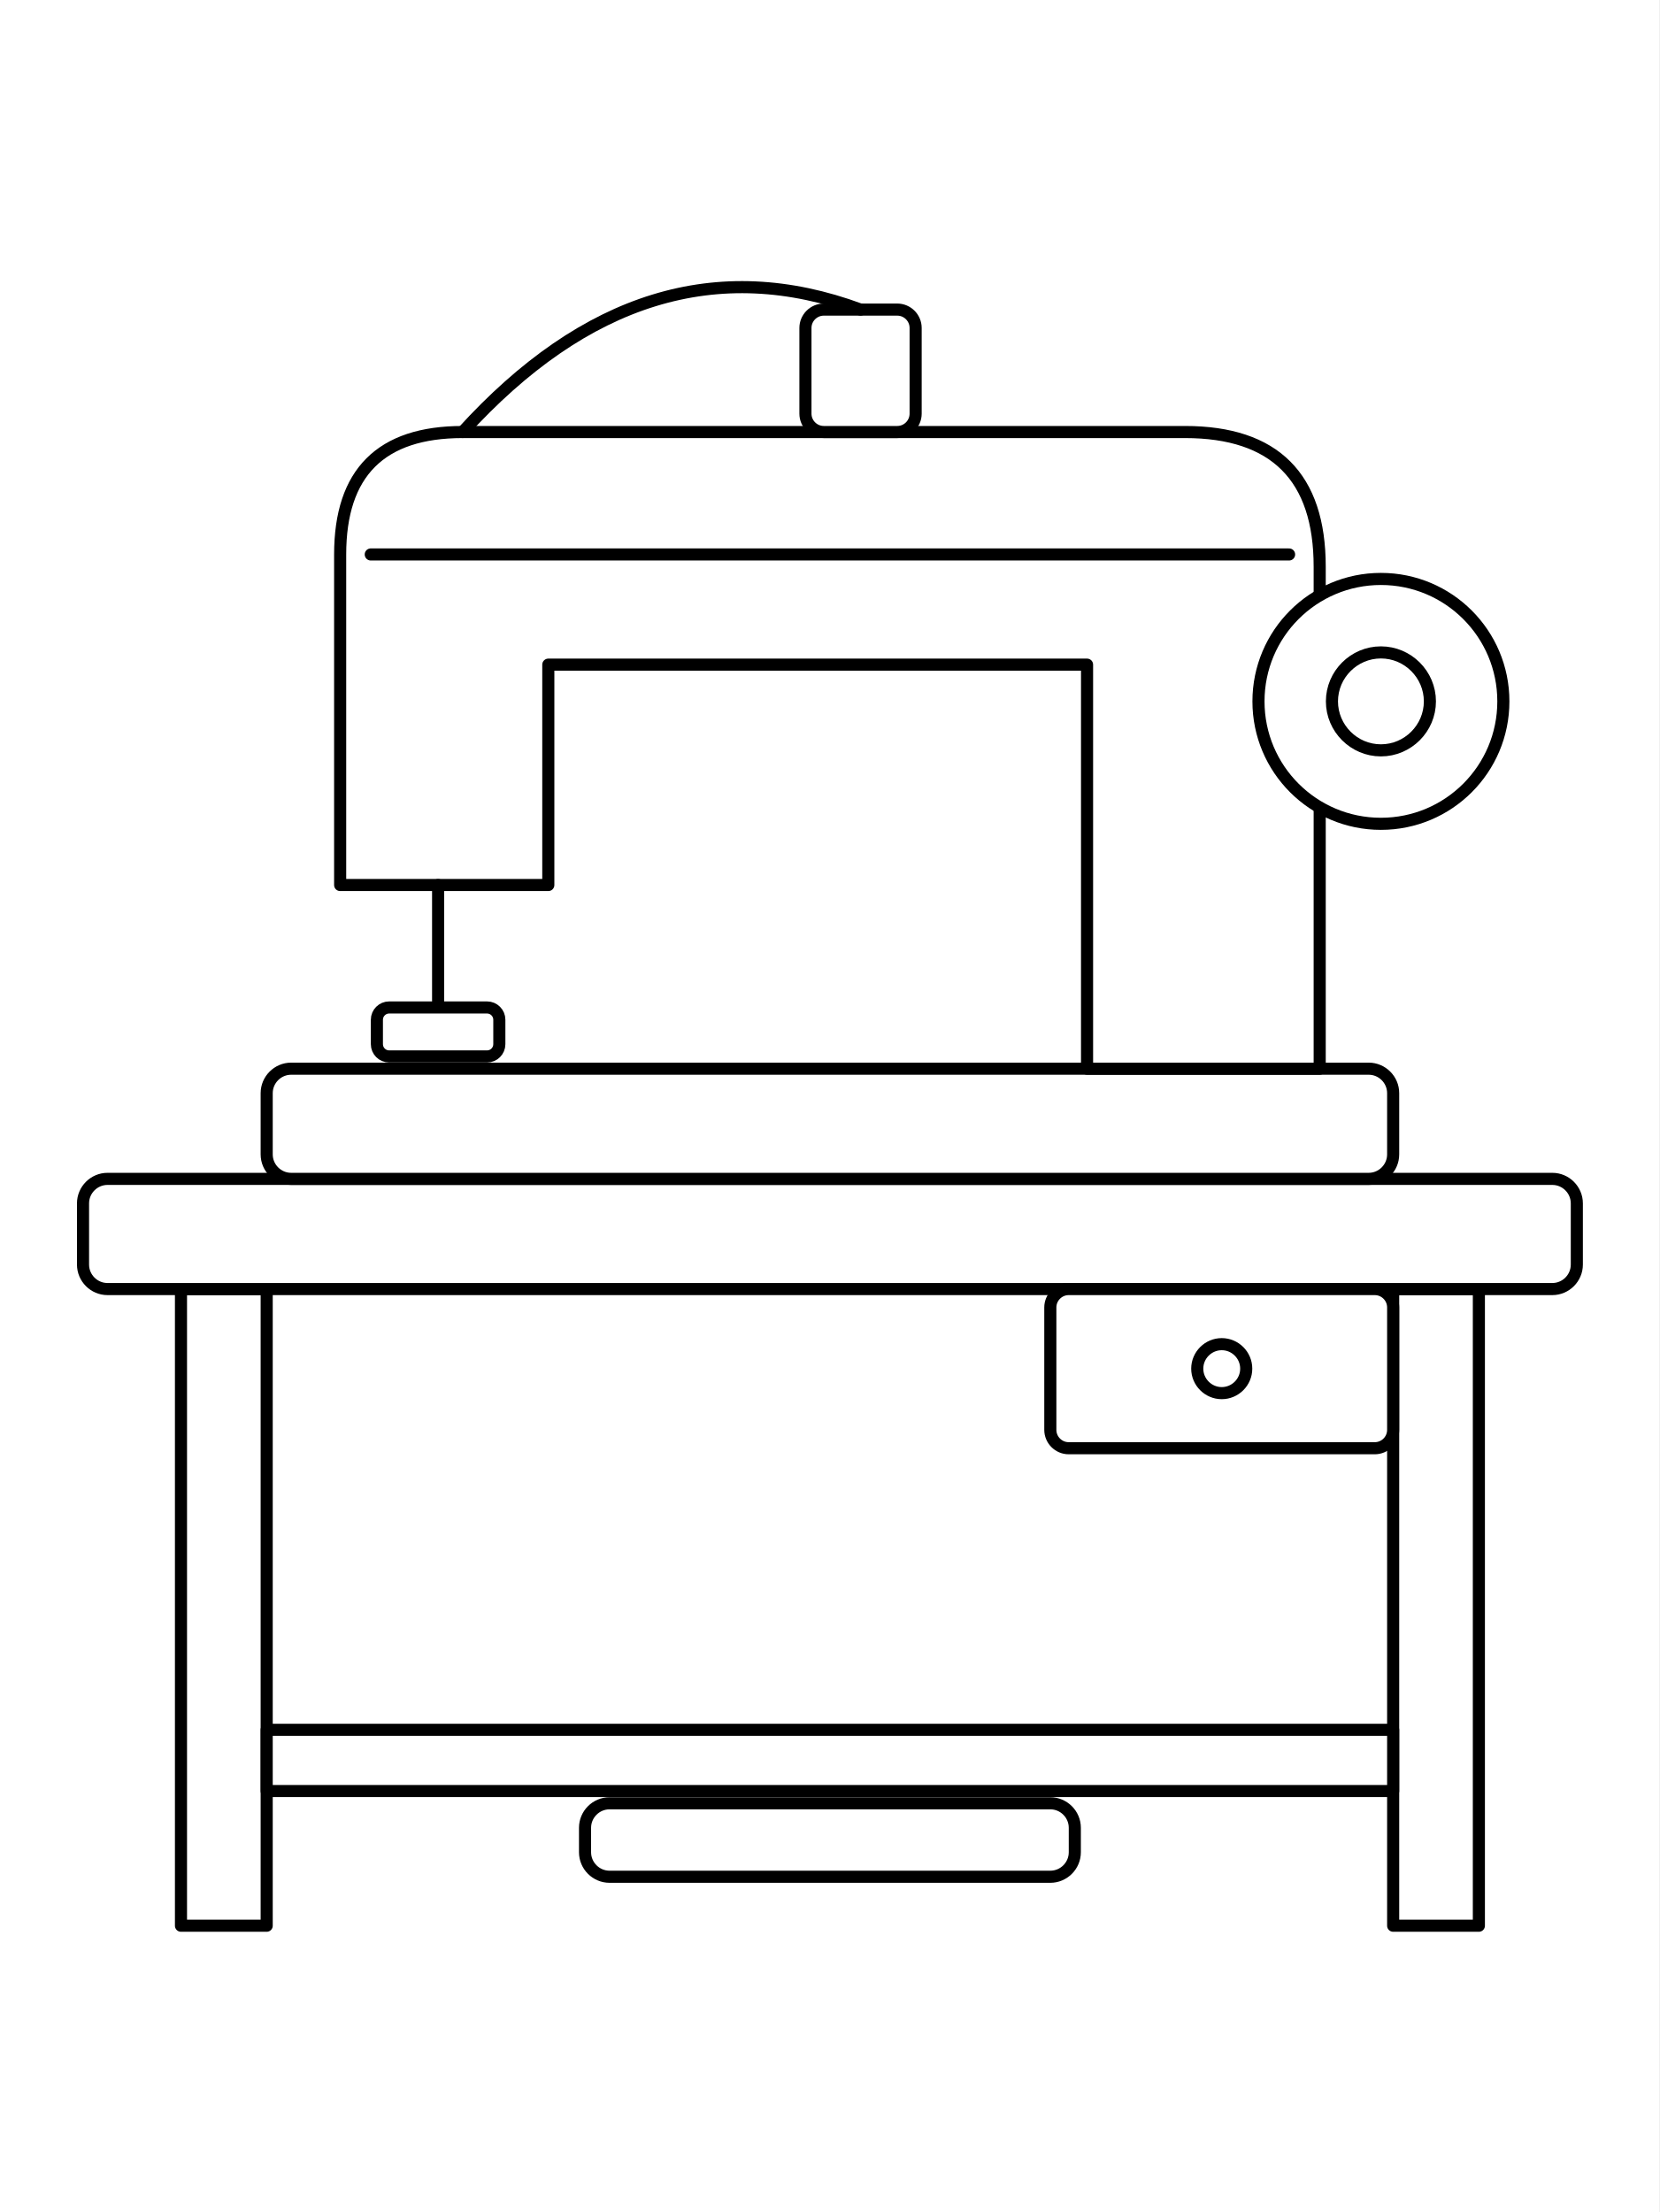
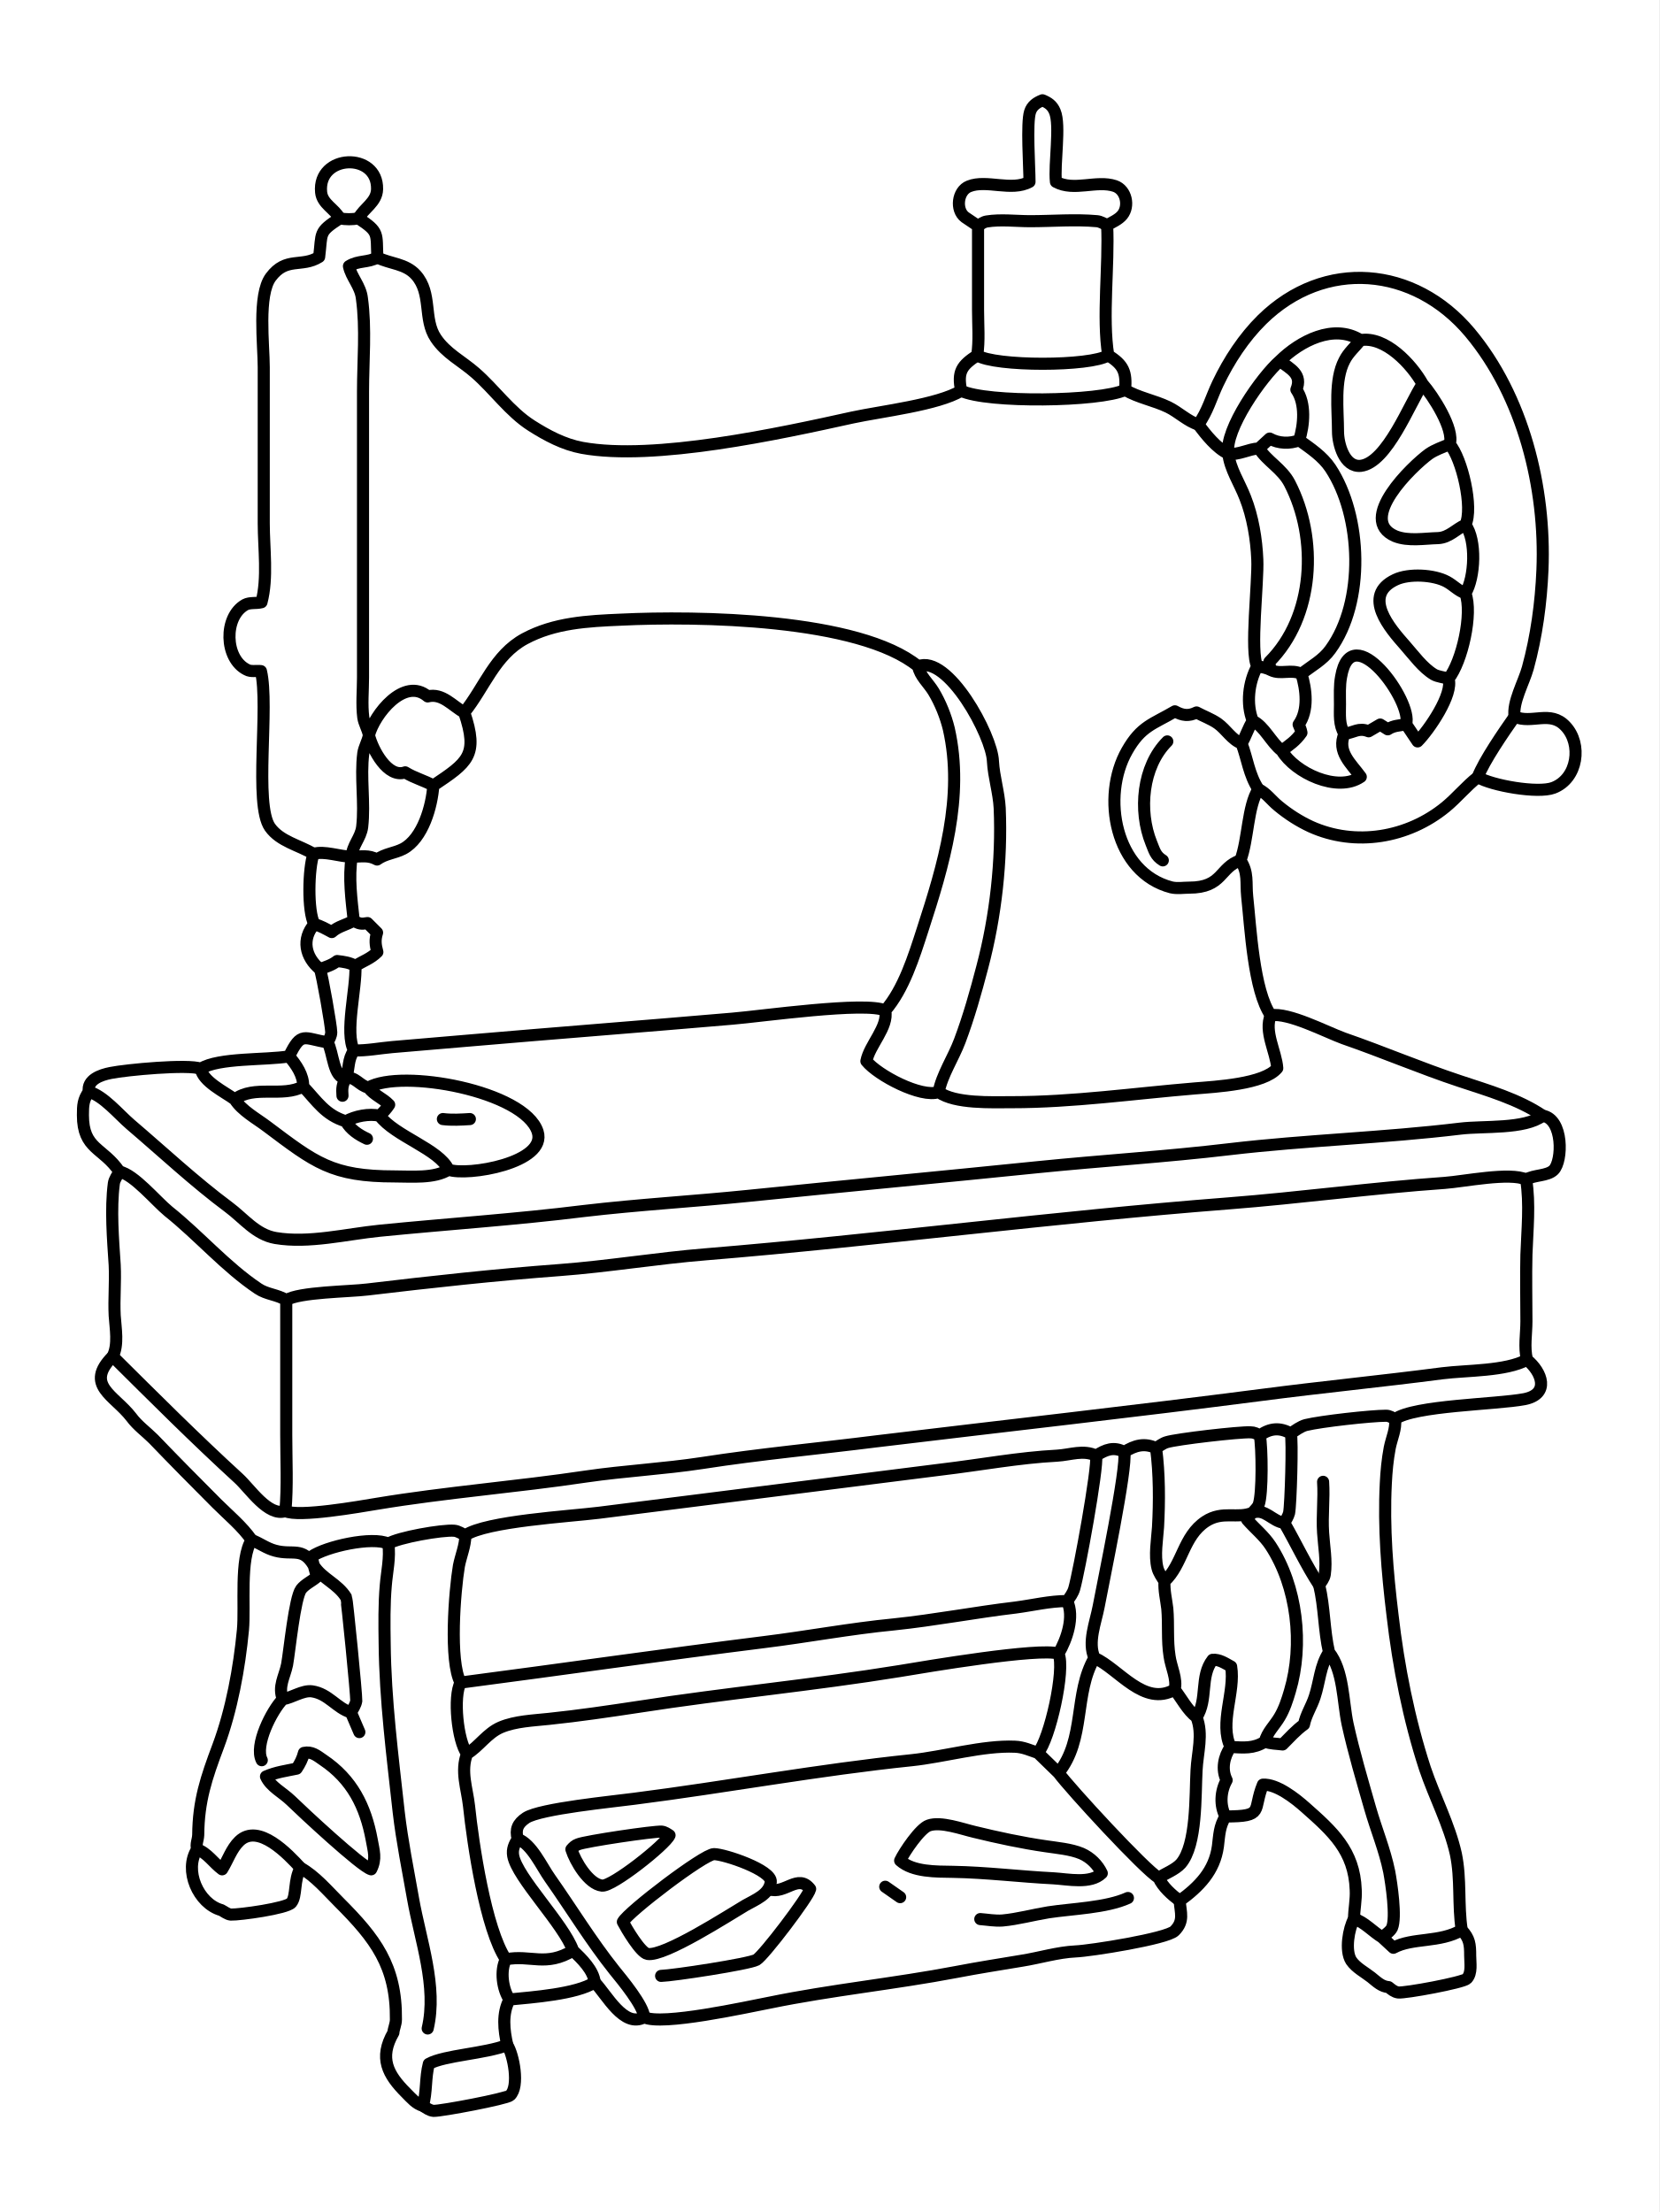
<svg xmlns="http://www.w3.org/2000/svg" version="1.1" viewBox="0 0 600 800" width="5.715in" height="7.62in" role="img" aria-label="The Sewing Machine, a picture to color">
  <rect width="600" height="800" fill="#fff" />
-   <g transform="translate(-31.967 -127.144) scale(1.107)" fill="#fff" data-bw="white" stroke="#000" stroke-width="3.953" stroke-linecap="round" stroke-linejoin="round">
-     <path d="M88 536 L116 536 L116 744 L88 744 Z" />
-     <path d="M484 536 L512 536 L512 744 L484 744 Z" />
-     <path d="M116 680 L484 680 L484 700 L116 700 Z" />
-     <path d="M228 704 L372 704 C376.4 704 380 707.6 380 712 L380 720 C380 724.4 376.4 728 372 728 L228 728 C223.6 728 220 724.4 220 720 L220 712 C220 707.6 223.6 704 228 704 Z" />
-     <path d="M64 500 L536 500 C540.4 500 544 503.6 544 508 L544 528 C544 532.4 540.4 536 536 536 L64 536 C59.6 536 56 532.4 56 528 L56 508 C56 503.6 59.6 500 64 500 Z" />
-     <path d="M378 536 L478 536 C481.3 536 484 538.7 484 542 L484 582 C484 585.3 481.3 588 478 588 L378 588 C374.7 588 372 585.3 372 582 L372 542 C372 538.7 374.7 536 378 536 Z" />
-     <path d="M436 562 C436 566.4 432.4 570 428 570 C423.6 570 420 566.4 420 562 C420 557.6 423.6 554 428 554 C432.4 554 436 557.6 436 562 Z" />
-     <path d="M124 464 L476 464 C480.4 464 484 467.6 484 472 L484 492 C484 496.4 480.4 500 476 500 L124 500 C119.6 500 116 496.4 116 492 L116 472 C116 467.6 119.6 464 124 464 Z" />
-     <path d="M460 464 L460 300 C460 270.7 445.3 256 416 256 L180 256 C153.3 256 140 269.3 140 296 L140 404 L208 404 L208 332 L384 332 L384 464 Z" />
-     <path d="M520 344 C520 366.1 502.1 384 480 384 C457.9 384 440 366.1 440 344 C440 321.9 457.9 304 480 304 C502.1 304 520 321.9 520 344 Z" />
-     <path stroke-width="3.953" d="M496 344 C496 352.8 488.8 360 480 360 C471.2 360 464 352.8 464 344 C464 335.2 471.2 328 480 328 C488.8 328 496 335.2 496 344 Z" />
-     <path fill="none" d="M172 404 L172 448" />
-     <path d="M156 444 L188 444 C190.2 444 192 445.8 192 448 L192 456 C192 458.2 190.2 460 188 460 L156 460 C153.8 460 152 458.2 152 456 L152 448 C152 445.8 153.8 444 156 444 Z" />
-     <path d="M298 216 L322 216 C325.3 216 328 218.7 328 222 L328 250 C328 253.3 325.3 256 322 256 L298 256 C294.7 256 292 253.3 292 250 L292 222 C292 218.7 294.7 216 298 216 Z" />
-     <path fill="none" d="M310 216 C263.3 198.7 220 212 180 256" />
-     <path fill="none" stroke-width="3.953" d="M150 296 L450 296" />
+   <g transform="translate(-5.303 -6.447) scale(1.017)" fill="#fff" data-bw="white" stroke="#000" stroke-width="4.3" stroke-linecap="round" stroke-linejoin="round">
+     <path fill="none" stroke-width="4.3" d="M126 84 C128.2 84.4 130.4 84.4 132.7 84 M398.9 86.4 C397.8 85.9 396.5 85.1 395.3 85 C387.5 84.3 379.3 85 371.5 85 C366.6 85 361 84.3 356.1 85.1 C354.9 85.3 354 86 353 86.7 M139.4 97.9 C136.1 99.8 132.6 98.9 129.3 101 M129.3 101 C130.1 104.9 133.4 108 133.9 112.4 C135.4 123.2 134.3 134.7 134.3 145.6 L134.3 217.3 L134.3 247.3 C134.3 251.9 133.8 256.9 134.4 261.5 C134.7 263.6 136 265.6 136.4 267.8 M489 127.3 C497.8 125.8 507.2 135.9 511.1 142.9 M489 127.3 C487.1 129.7 484.7 131.7 483.3 134.5 C479.6 141.5 481 152.1 481 159.8 C481 164.1 483.2 172.6 489.1 172 C498.5 170.9 506.5 149.7 511.1 142.9 M489 127.3 C479.5 121.3 467.5 127.6 460.3 134.7 M352.7 132.7 C358.9 136.7 393 136.7 399.3 132.7 M460.3 134.7 C464.2 137.6 468.4 139.5 466.2 144.9 M460.3 134.7 C453.9 140.3 440.6 159.1 442 167.7 M511.1 142.9 C514.7 147 522.5 159 520.7 164.3 M466.2 144.9 C469.6 149.8 468.9 157.5 467.2 162.9 M405.3 145 C396.2 149.2 356.1 149.7 347 145.3 M431.3 157.3 C434.1 161 437.8 165.7 442 167.7 M456.7 162.3 C459.9 164.1 463.9 164.2 467.2 162.9 M456.7 162.3 L452.9 165.8 M467.2 162.9 C471.2 165.8 475.5 168.6 478.3 172.8 C489.6 189.9 490.6 220.4 478.3 237.3 C475.6 241.1 471.6 243.1 468 246 M520.7 164.3 C525.1 169.4 529.2 187 526.3 193 M520.7 164.3 C518.2 165.4 515.6 166.2 513.3 167.8 C507.4 172.1 487.6 191.1 501.3 197 C506 198.9 511.8 197.8 516.6 197.7 C520.6 197.5 523 194.4 526.3 193 M452.9 165.8 C449.1 166 445.7 168.2 442 167.7 M452.9 165.8 C455.8 170.4 461.1 173 463.8 178.2 C474 197.9 472.6 225.7 456.6 241.7 C456.7 243 456.7 243.4 457.3 244.7 M442 167.7 C442.6 173.1 446 178.1 448 183.3 C450.7 190.1 452 198.1 452.3 205.3 C452.7 213.2 449.6 238.4 452.3 243.3 M526.3 193 C530.3 198.3 529.7 211.8 526.3 217.3 M526.3 217.3 C529 224.5 525.1 241.7 520.3 247.7 M526.3 217.3 C523.8 216.5 522.1 214.5 519.7 213.2 C515.1 210.7 506.2 210.2 501.4 212.5 C489.3 218.2 499.6 229.9 504.8 235.8 C507.9 239.3 511.1 243.8 515.1 246.2 C516.5 247 518.8 247.2 520.3 247.7 M331.7 243.3 C342.2 238.9 358 267.9 358.3 277.1 C358.6 282.6 360.4 288.1 360.7 293.7 C361.5 312.3 359.3 332.2 354.5 350.3 C352.2 359.1 349.7 368 346.5 376.5 C344.3 382.4 340.1 388.7 339 394.7 M331.7 243.3 C332.3 246.7 335.4 249.3 337.2 252.3 C339.6 256.3 341.5 261 342.6 265.5 C348.1 289.7 340.7 314.1 333.3 336.9 C330.2 346.5 326.6 358.1 320 365.7 M331.7 243.3 C310.7 226.1 252.8 225.4 226 226.7 C214.2 227.2 202.4 227.8 191.8 233.5 C181.1 239.3 177.5 250.8 170.3 259.7 M452.3 243.3 C454.2 243.6 455.6 243.8 457.3 244.7 M452.3 243.3 C449.2 248.9 448.3 256.7 450.7 262.7 M457.3 244.7 C460.7 246.3 464.4 244.2 468 246 M468 246 C469.7 251.5 470.6 259 467 264 M520.3 247.7 C522.1 253.2 513.3 266 509.3 270 M157.3 254 C162.5 252.7 166.1 257.4 170.3 259.7 M157.3 254 C149 246.9 138.3 260.4 136.4 267.8 M423 259.3 C425.7 260.8 427.9 261.1 430.7 259.7 M423 259.3 C415.2 263.9 411 264.5 406 273.3 C396.7 289.6 401.7 316.7 421.7 321.9 C423.9 322.4 425.9 322 428.1 322 C440.1 322 438.8 314.8 446.3 312.3 M170.3 259.7 C175.5 275 171.5 277.5 159.3 285.7 M430.7 259.7 C433.1 261 435.9 262 438.2 263.6 C441.2 265.7 443.3 269.5 446.7 270.7 M543.8 261.2 C540 266.6 532.9 276.9 530.7 282.7 M450.7 262.7 C454.8 264.6 457.2 270.4 461 273.3 M450.7 262.7 C449 265.3 448.3 268.1 446.7 270.7 M505.2 263.9 C507.8 256 485.8 225.5 482.1 247 C481.5 250.2 481.7 253.5 481.7 256.8 C481.7 260.5 481.3 264.1 483.3 267.3 M505.2 263.9 L509.3 270 M505.2 263.9 C502.8 264.4 500.8 264.3 498.7 265.7 M467 264 C467.5 265.1 467.8 265.8 468 266.9 C466 269.8 463.7 271.3 461 273.3 M498.7 265.7 L496 264 L491.9 266.4 M491.9 266.4 C488.3 265 486.8 266.8 483.3 267.3 M483.3 267.3 C480.5 273.7 485.7 277.9 489.1 282.6 M136.4 267.8 C137.7 273 143.1 283.2 149.3 281 M136.4 267.8 C136 270 134.7 272.1 134.4 274.2 C133.3 282.8 135 291.8 134 300.4 C133.5 304.4 130.4 307 130.3 311 M446.7 270.7 C448.8 276.2 449.3 281.8 452.7 287 M461 273.3 C465.7 281.2 480.8 288.3 489.1 282.6 M149.3 281 C152.5 283 156.1 283.9 159.3 285.7 M159.3 285.7 C158.8 293 155.6 304.5 148.6 308.2 C145.5 309.8 142.2 309.9 139.3 312 M116.7 310 C120.5 308.8 126.1 311 130.3 311 M130.3 311 C133.7 311 136.2 310.3 139.3 312 M130.3 311 C129.1 318.4 130.2 326.3 131 333.7 M131 333.7 C132.9 334.9 133.7 335 135.9 334.6 M131 333.7 C128.4 335.3 125.5 335.7 123.2 337.8 M135.9 334.6 L139.3 338 M117 335 C119.3 335.6 121.1 336.7 123.2 337.8 M139.3 338 C138.5 340.5 138.7 342.4 139.4 344.9 M139.4 344.9 C137.1 347.2 134.4 348.1 131.6 349.8 M125.1 348.1 C127.6 348.4 129.3 348.6 131.6 349.8 M125.1 348.1 C123.2 349.6 121.2 350.1 119 351 M131.6 349.8 C132 357.8 127.7 373.6 131.1 379.9 M320 365.7 C321.2 371.6 314.4 377.9 313.3 383.7 C317.3 388.7 332.8 396.9 339 394.7 M320 365.7 C313.2 362.4 275.6 367.8 265.6 368.6 C234.3 371.3 203 373.7 171.7 376.4 L144.7 378.7 C140.2 379.1 135.7 380 131.1 379.9 M457.1 367.4 C454.6 373.1 459 380.4 459.4 386.2 C454.7 391.9 437.4 392.8 430.1 393.4 C408.4 395.2 386.8 398.3 365 398.3 C357.8 398.3 344.8 398.9 339 394.7 M121.7 377 C123.7 380.3 123.7 390.1 128.3 389.7 M131.1 379.9 C128.8 383.2 129.5 386.1 128.3 389.7 M108 382 C110.5 384.9 113.2 388.8 113 392.7 M76.6 386.4 C77.4 391 85 394.6 88.7 397.3 M128.3 389.7 C131.6 389.1 133 392.4 136.2 393.1 M128.3 389.7 C126.9 391.9 126.8 393.5 127 396 M113 392.7 C117.9 397.9 120.9 402.9 128.2 405.1 M113 392.7 C105.7 396.7 95.6 392.1 88.7 397.3 M136.2 393.1 C148 386.3 191.7 394.3 196.4 408.8 C199.9 419.9 171.3 424.7 164.7 422.3 M136.2 393.1 C138.2 395.8 141.3 396.8 143.6 399.2 C142.7 400.6 141.5 401.9 140.2 403.1 M36.8 394.6 C42 396 47.4 402.6 51.6 406.2 C63.1 416 74.4 426.6 86.5 435.6 C91.9 439.6 96.2 445.4 103.2 446.6 C115.1 448.6 128.3 445.2 140.3 444 C164.4 441.6 188.7 440 212.8 437 C232.3 434.7 251.9 433.6 271.4 431.6 C305.7 428.1 340 424.9 374.3 421.4 C397 419.1 419.8 417.7 442.5 415 C469.7 411.8 497.2 411 524.5 407.7 C532.7 406.7 547.4 408 553.8 403.1 M88.7 397.3 C91.2 401.3 96.4 404.1 100.1 406.9 C117.3 419.8 123.2 424.7 145.6 424.7 C151.4 424.7 159.7 425.5 164.7 422.3 M140.2 403.1 C136.4 402.3 131.6 403.2 128.2 405.1 M140.2 403.1 C145.6 410.4 161.4 415 164.7 422.3 M128.2 405.1 C129.8 408 132.7 409.9 135.7 411.3 M47.7 423 C52.9 424 60.7 433.5 65.1 437.1 C76 445.8 85.5 456.9 97 464.6 C100.1 466.7 103.9 466.7 107 468.7 M547.9 425.8 C542.2 423.1 525.8 426.5 518.9 427 C493.2 428.8 467.6 432.3 441.9 434.3 C379.9 439.1 318.1 447.3 256.1 452.4 C238.8 453.8 221.5 456.7 204.2 458 C181.4 459.7 158.6 462.2 135.9 464.9 C129.5 465.7 111.5 465.8 107 468.7 M107 468.7 L107 516.7 C107 525.6 107.5 534.8 106.7 543.7 M45.3 488.7 C60 503.3 74.7 518 90 532 C94.1 535.7 100.6 545.8 106.7 543.7 M548.2 489.9 C540.6 494 526.9 493.6 518.1 494.7 C496.7 497.5 475.2 499.6 453.8 502.4 C408.2 508.3 362.5 513.4 316.9 518.9 C296.3 521.5 275.6 523.4 255 526.6 C241.3 528.7 227.4 529.4 213.7 531.4 C189 535.1 164 537 139.3 541.1 C133.2 542.1 111.3 546 106.7 543.7 M501.3 511 C500.3 510.5 499.3 509.8 498.1 509.8 C492.7 509.8 474.9 511.8 469.6 513.1 C467.7 513.6 465.9 515 464.2 516.1 M464.2 516.1 C460.3 513.9 456.9 514.2 453.2 516.8 M464.2 516.1 C464.9 518.1 464.2 541.6 463.6 544.4 C463.3 545.6 462.5 546.8 461.9 547.9 M453.2 516.8 C452.1 516.2 451.2 515.7 449.9 515.7 C446 515.5 423.6 518.1 420.1 519.2 C418.7 519.6 417.5 520.6 416.3 521.3 M453.2 516.8 C454 521.1 454.2 537.5 452.8 541.4 C452.4 542.5 451.3 543.4 450.6 544.3 M416.3 521.3 C417.5 530.4 417.5 540.3 417 549.4 C416.7 553.9 415.7 559.5 416.8 563.9 C417.2 565.6 418.4 567.2 419.3 568.7 M416.3 521.3 C412.2 519.4 408.8 520.3 405 522.7 M405 522.7 C406.1 528.1 397.5 569 395.9 577.6 C394.8 583.4 391.9 590.4 394.4 595.9 M405 522.7 C401.3 520.7 398.4 521.8 395 524 M395 524 C395.7 528.4 388.9 565.4 387.2 571.3 C386.7 573 385.7 574.3 384.7 575.7 M395 524 C390.4 521.8 386 523.7 381.1 524 C367.5 524.7 353.7 527.3 340.2 528.9 L218.2 544.3 C207.7 545.6 178.2 547.3 170.7 552.3 M450.6 544.3 C455.1 542.6 457.6 547.4 461.9 547.9 M450.6 544.3 C449.7 545.1 449.2 545.8 448.7 546.8 C451.4 549.9 454.7 552.5 457 556 C466.5 570.5 468.8 591.2 463.9 607.7 C463 610.8 461.9 614.2 460.2 617 C458.5 619.9 455.7 622.5 455 625.7 M450.6 544.3 C445.3 546.6 440 543.4 433.9 547.4 C425.9 552.7 425.8 562.7 419.3 568.7 M461.9 547.9 C466.1 555.2 469.7 563 474.3 570 M170.7 552.3 C170.7 556 169.1 559.6 168.4 563.2 C166.9 572.1 164.9 597.2 169 604.7 M170.7 552.3 C169.5 551.8 168.1 550.8 166.8 550.7 C162.5 550.3 146.8 553.1 143.3 555.3 M94.7 554 C97.6 555.1 100 557 103.1 557.8 C109.4 559.5 112.8 556.3 116.8 563.1 M143.3 555.3 C137.7 552.6 121.1 556.3 116 559.9 L116.8 563.1 M116.8 563.1 C119.8 567.8 125.3 569.5 128.3 574.4 C128.6 575 132 609 131.9 611.2 C131.7 612.6 130.7 614.1 130 615.3 M116.8 563.1 L117.9 567.1 C116.2 568.6 113.7 569.7 112.3 571.5 C110 574.6 108.2 593.3 107.3 598.3 C106.4 602.7 104 606.1 105.8 610.6 M419.3 568.7 C419.1 572 419.9 575 420.3 578.4 C420.8 584 420.2 589.6 421.1 595.3 C421.6 599.1 423.9 603.5 422.9 607.2 M474.3 570 C476.2 577.9 476 586.1 477.8 593.9 M384.7 575.7 C387.3 581.3 384.6 589.3 381.6 594.4 M384.7 575.7 C378.5 575.7 372.5 577.2 366.4 578 C352 579.7 337.6 582.5 323.1 584 C307.6 585.5 292.3 588.4 276.9 590.3 C240.9 594.8 205 600 169 604.7 M477.8 593.9 C474.6 598.7 474.5 604.4 472.7 609.8 C471.6 613.2 469.6 616.1 468.9 619.6 M381.6 594.4 C374.8 592.2 334.7 599 325.1 600.6 C294.3 605.6 263.2 608.5 232.4 613.3 C221.8 614.9 211 616.5 200.4 617.6 C194.9 618.2 188.5 618.4 183.3 620.6 C178.4 622.7 175.6 627.4 171.3 630 M381.6 594.4 C384.1 599.9 378.5 624.9 374.3 629.7 M394.4 595.9 C403.2 599.9 412 613.4 422.9 607.2 M394.4 595.9 C387 608.6 391.3 624.8 381.6 636.8 M436.4 596.6 C438.8 596.4 440.8 597.8 443 599 M436.4 596.6 C431.8 602.5 434.8 610.7 430.7 617 M443 599 C444.5 608.1 438.7 619.1 442.8 627.6 M169 604.7 C166.3 609.6 167.9 625.5 171.3 630 M422.9 607.2 C425.4 610.4 427.5 614.6 430.7 617 M105.8 610.6 C109 610.1 112.8 607.4 116.1 607.8 C122 608.6 124.9 613.8 130 615.3 M105.8 610.6 C101.8 614.7 95.6 627 98.3 632.3 M130 615.3 L133 622.3 M430.7 617 C433.1 623.1 431 629.6 430.7 635.9 C430.2 644.7 430.9 662.4 425.1 669.1 C423.2 671.2 419.6 672.6 417.2 674.1 M468.9 619.6 C466.1 621.6 463.8 624.2 461.3 626.7 M455 625.7 C457.2 626.5 459.1 626.4 461.3 626.7 M455 625.7 C450.9 628.3 447.4 627.8 442.8 627.6 M442.8 627.6 C440.4 631 439.5 635.6 441.4 639.4 M113.3 629.7 C112.8 631.7 111.9 633.5 110.7 635.3 C106.9 636.1 103.5 636.5 99.8 638.1 M374.3 629.7 L381.6 636.8 M374.3 629.7 C371.6 628.8 369.1 627.6 366.1 627.5 C354.8 627 340.9 631.1 329.4 632.3 C296.4 635.7 263.7 641.8 230.8 646 C223.4 647 197.4 649.5 192.3 652.8 C189.3 654.8 188.4 656.9 189.3 660.3 M171.3 630 C168.9 636.2 171.3 642.3 172 648.6 C173.4 662 177.9 692.4 185.1 703.1 M381.6 636.8 C385.7 642.4 412.3 671.3 417.2 674.1 M441.4 639.4 C439.2 643.3 438.9 648.4 441 652.3 M243.3 659 C241.9 662.3 223 677.3 219.3 676.9 C214.5 676.4 209.7 668.2 208.4 664 C209.1 663.2 209.7 662.6 210.8 662.2 C213.5 661.1 237.8 657.5 240.5 657.7 C241.6 657.8 242.5 658.5 243.3 659 Z M189.3 660.3 C194.3 662.1 197.8 670.1 200.8 674.3 C208.4 685.1 215.4 696.6 223.6 706.9 C226.6 710.6 234 719.5 234.3 723.7 M189.3 660.3 C188.1 662.3 187.3 663.9 187.7 666.3 C189.1 674.1 205.7 690.6 209 700 M75.3 664 C78.9 665.2 81.2 668.9 84.2 671.1 M112.1 670.6 C107.7 665.8 97.1 654.5 90.3 661.1 C87.5 663.8 86.2 667.9 84.2 671.1 M417.2 674.1 C418.7 677.4 421.8 680.1 424.7 682.3 M226.7 689.8 C227.9 692.1 233 700.8 235.5 701.2 C241.5 702.2 264.2 687.5 270.3 683.9 C273.8 681.9 278.7 680.1 279.3 675.6 C279.8 671.4 262.8 665.7 259.1 665.7 C255.5 665.7 228.6 686.2 226.7 689.8 Z M325.3 681 L320 677.3 M525 692.7 C517.2 697.3 507.5 695.3 500.7 699 M209 700 C212.1 703 216.2 706.9 216.7 711.3 M209 700 C199.2 705.9 194 701.4 185.1 703.1 M185.1 703.1 C183 707.1 183.9 713.8 186.4 717.4 M185.6 733.6 C177.6 736.7 163.3 737.2 157.7 740.3 M157.7 740.3 C156.4 745.3 157 750.3 155.6 755.2 M420.3 270 C411.4 278.9 410 294.7 414.6 306.1 C415.7 308.8 416.1 310.7 418.7 312.3 M162.7 404.3 C165.9 404.7 169.1 404.5 172.3 404.3 M397 672.5 C393 676.4 385 674.6 379.8 674.3 C367.9 673.7 355.9 672.2 344.1 672 C338.1 671.9 329.9 672.1 325.3 668 C326.7 665 332.4 656.5 335.5 655.5 C339.8 654 347.4 656.8 351.7 657.8 C359.9 659.8 368.7 661.7 377.1 662.9 C381 663.5 386 663.9 389.8 665.5 C393 666.9 395.6 669.5 397 672.5 Z M113.3 629.7 C116 629.1 117.8 630.6 120.1 632.2 C130.4 639.1 135.2 648.7 137.4 660.6 C138.1 664.6 139.1 667.3 137.2 671.1 C133.6 670.1 112.7 650.6 108.6 646.6 C105.7 643.8 101.4 641.7 99.8 638.1 M486.7 688.7 C490.2 689.7 493.4 693.3 496.7 695.3 M496.7 695.3 L500.7 699 M477.8 593.9 C483 600.5 482.7 611.3 484.4 619.4 C486.6 629.4 489.6 639.5 492.4 649.3 C494.6 657 497.6 664.1 499.2 671.9 C500 676.1 501.8 688.2 500.2 691.9 C499.6 693.2 497.7 694.4 496.7 695.3" />
+     <path fill="none" stroke-width="4.3" d="M474.3 570 C475.1 568.8 476.1 567.6 476.3 566.2 C477 561.3 476 556.3 475.7 551.4 C475.3 545.4 476.1 539.3 475.7 533.3 M278.8 678.2 C284.3 680.1 289 672.5 293.3 678.1 C292.7 680.9 276.8 701.8 274.2 703.3 C271.4 704.8 244.5 708.9 240.3 709 M353.8 688.8 C356.4 689 359 689.5 361.7 689.3 C367.1 688.8 372.5 687.3 378 686.4 C386.5 685.1 398.6 684.8 406.3 681.3" />
+     <path fill="none" stroke-width="4.3" d="M143.3 555.3 C144 560.3 142.8 565.2 142.4 570.1 C141.8 576.9 141.9 583.9 142 590.8 C142.2 610.9 144.8 630.8 147 650.8 C148.2 661.1 150.3 671.4 152.1 681.6 C154.7 696.3 160.8 712.8 157.3 727.7" />
+     <path fill="none" d="M371.3 71 C371.3 65.8 370.2 50.1 371.5 46.1 C372.2 43.9 373.9 42.8 375.9 42 C377.9 42.8 379.4 43.8 380.3 46 C382.4 50.9 380 64.7 380.7 71 M371.3 71 C364.9 74.5 356 70.1 349.8 72.6 C345.7 74.2 344.9 81 348.4 83.6 L353 86.7 M380.7 71 C387.1 74.5 395.1 70.3 401.7 72.5 C405.7 73.9 406.9 79.6 404.3 82.8 C403 84.4 400.7 85.4 398.9 86.4 M126 84 C124.3 80.6 119.8 78.9 119.4 74.7 C118.1 61.1 139.6 60.3 139.3 73.6 C139.2 78.3 134.5 80.4 132.7 84 M126 84 C118.3 89 119.8 89 118.7 97.7 M132.7 84 C140.2 88.9 139 89.3 139.4 97.9 M398.9 86.4 C399.6 100.7 397.1 119.2 399.3 132.7 M353 86.7 L353 116.6 C353 121.9 353.5 127.5 352.7 132.7 M118.7 97.7 C112.5 101.6 107 97.5 101.5 104.9 C96.8 111.2 99 129 99 136.9 L99 192.4 C99 201.3 100.5 211.9 98.2 220.5 M139.4 97.9 C144 100.2 149.4 100 153.1 104.1 C159 110.7 155.6 119.8 160.2 126.6 C163.8 132 169.4 134.7 174.2 138.9 C181 144.8 186.5 152.8 194.2 157.7 C199.7 161.2 205.7 164.4 212.2 165.6 C237.8 170.3 282.6 160.5 308.4 154.8 C318.6 152.6 338.8 150.3 347 145.3 M352.7 132.7 C347.2 136.3 345.6 138.5 347 145.3 M399.3 132.7 C404.8 136.1 405.8 138.7 405.3 145 M405.3 145 C410.1 147.8 415.6 148.7 420.6 151.1 C424.3 152.9 427.6 156.2 431.3 157.3 M431.3 157.3 C434.6 152.8 435.9 147.7 438.3 142.7 C442.2 134.5 447.5 126.4 454 120 C476.2 98.2 508.1 101 527.9 124.6 C546.9 147.3 554.9 179.8 553.7 209 C553.2 220.7 551.6 232.6 548.5 243.9 C547.1 249 543 256.1 543.8 261.2 M98.2 220.5 C96.3 221 94.1 220.5 92.4 221.4 C84.7 225.7 85 240.6 93 244.5 C94.4 245.3 96.4 244.8 98 245 M98 245 C101 257.5 95.5 292.3 101.2 300.5 C104.8 305.6 111.6 306.9 116.7 310 M543.8 261.2 C549.9 263.9 556.5 258.8 561.9 264.6 C567.9 270.9 566.3 283.2 557.6 286.5 C552.1 288.6 535.7 285.7 530.7 282.7 M530.7 282.7 C526.6 285.9 523.3 290 519.3 293.3 C505.9 304.3 487.2 307.5 471.3 300.3 C467.2 298.4 463.3 295.9 459.8 293 C457.3 291 455.5 288.3 452.7 287 M452.7 287 C448.8 293.1 449.1 304.9 446.3 312.3 M116.7 310 C114.9 315 114.5 330.4 117 335 M446.3 312.3 C449.2 316.7 448.2 320.2 448.7 325.1 C449.9 336.1 451 358.7 457.1 367.4 M117 335 C112.4 340.2 113.7 346.7 119 351 M119 351 C119.8 353 123 371.3 123 373.4 C123 374.8 122.3 375.8 121.7 377 M457.1 367.4 C463.4 366.3 476.7 373.3 483 375.6 C496.9 380.4 510.4 386.2 524.3 390.8 C534.2 394.1 545.1 397.2 553.8 403.1 M121.7 377 C113.2 375.7 112.4 372.9 108 382 M108 382 C99.7 383.4 83 382.4 76.6 386.4 M76.6 386.4 C72.2 384.7 50 386.8 44.6 387.9 C41 388.6 36.1 390.3 36.8 394.6 M36.8 394.6 C34.8 397.4 34.7 399.4 34.7 402.9 C34.7 415.1 41.8 414.3 47.7 423 M553.8 403.1 C561.2 404.3 560.9 419.2 557.7 422.4 C555.5 424.6 550.7 424.1 547.9 425.8 M47.7 423 C47 424.3 45.9 425.7 45.7 427.2 C44.5 436.4 45.4 447 46 456.2 C46.3 462.2 45.7 468.3 46 474.2 C46.3 478.8 47.4 484.5 45.3 488.7 M547.9 425.8 C549.3 434.4 548.3 443.8 548 452.5 C547.8 460.4 548 468.3 548 476.2 C548 480.8 547.1 485.4 548.2 489.9 M45.3 488.7 C35.1 498.9 45.9 502.5 51.9 510.3 C54.1 513.3 57.2 515.5 59.8 518.1 C67.2 525.8 74.7 533.4 82.3 541 C86.4 545.1 91.4 549.2 94.7 554 M548.2 489.9 C553.6 494.3 556.4 502.1 547.3 503.9 C537.3 505.8 508.1 506.1 501.3 511 M501.3 511 C501.7 514.5 500.1 517.7 499.4 521.2 C498.6 525.4 498.2 529.7 498 533.9 C497.2 549.6 498.5 565.3 500.4 580.8 C502.5 599 506.2 617.7 511.9 635.2 C515.3 645.3 520.6 655.3 522.9 665.6 C524.8 674.6 523.6 683.7 525 692.7 M94.7 554 C90.4 560.6 92.4 577.5 91.6 586 C90.3 599.6 87.6 614.4 82.8 627.3 C78.6 638.5 75.8 646.7 75.7 658.9 C75.6 660.9 74.8 662 75.3 664 M454.3 641 C459.2 640.7 465.8 645.9 469.4 649.1 C479 657.6 486.8 664.5 487.3 678.4 C487.5 681.9 486.7 685.4 486.7 688.7 M454.3 641 C450.5 650.2 455.1 652.3 441 652.3 M441 652.3 C438.8 655.8 438.8 658.9 438.3 662.9 C437.1 671.7 431.6 677.3 424.7 682.3 M75.3 664 C70.5 671.4 75.7 683.3 83.9 685.6 M112.1 670.6 C117.2 673.4 121.7 678.7 125.8 682.8 C138.7 695.7 146.2 705.5 146 724.5 C146 726.2 145.2 727.7 145.1 729.2 M112.1 670.6 C109.6 674.9 110.8 680.6 108.8 683 C107.1 685 90.5 687.3 87.3 687.2 C86.1 687.1 84.9 686.1 83.9 685.6 M424.7 682.3 C425 686.5 426.4 689.5 422.9 693 C420.1 695.8 392.9 700.1 387.7 700.3 C381.3 700.6 374.9 702.6 368.6 703.6 C360.8 704.9 353.1 706.1 345.3 707.6 C323.3 711.8 300.9 714 279 718.5 C270.7 720.1 240.5 726.8 234.3 723.7 M486.7 688.7 C484.8 692.1 483.4 700 485.7 703.6 C487.4 706.1 490.5 707.7 492.8 709.5 C494.9 711.2 496.5 712.8 499 713 M525 692.7 C527.8 695.7 528 697.8 528 701.8 C528 704.4 528.7 708 526.8 710 C525.4 711.4 504.8 715.2 502.4 714.9 C501 714.7 500 713.8 499 713 M216.7 711.3 C221 715.7 227 727.7 234.3 723.7 M216.7 711.3 C210.2 715.5 194.5 716.6 186.4 717.4 M186.4 717.4 C183.7 722.4 184.4 728.3 185.6 733.6 M145.1 729.2 C139.9 738.2 143.1 744.1 149.6 750.6 C151.5 752.5 153.1 754.5 155.6 755.2 M185.6 733.6 C187.8 737 190 748.3 186.6 751.5 C185.3 752.7 162.1 757.1 159.4 757 C158 756.9 156.7 755.9 155.6 755.2" />
  </g>
</svg>
